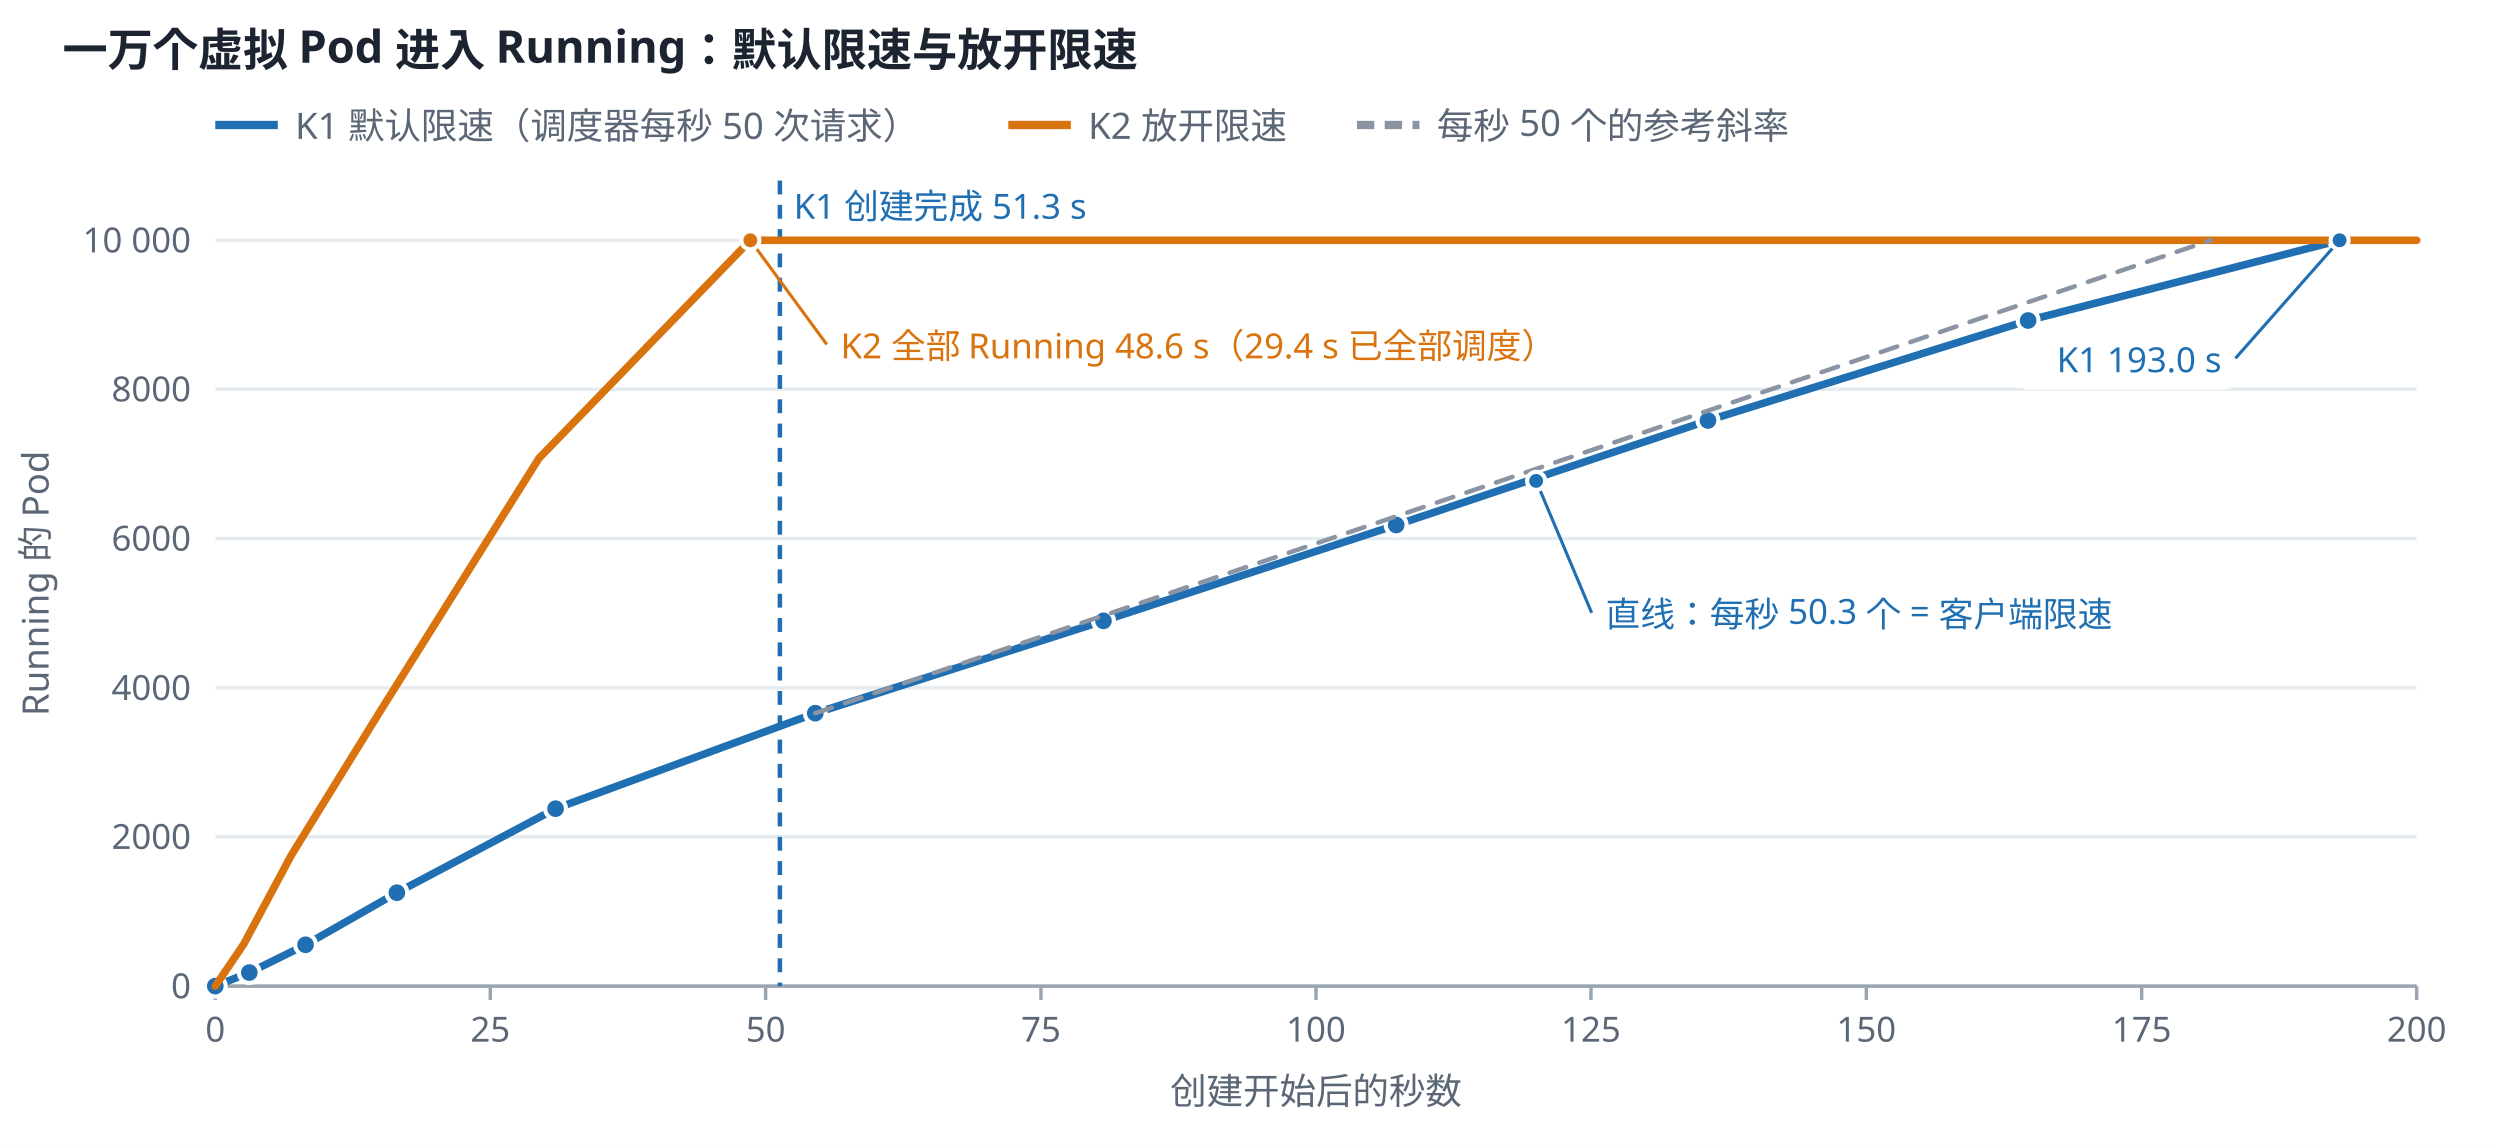
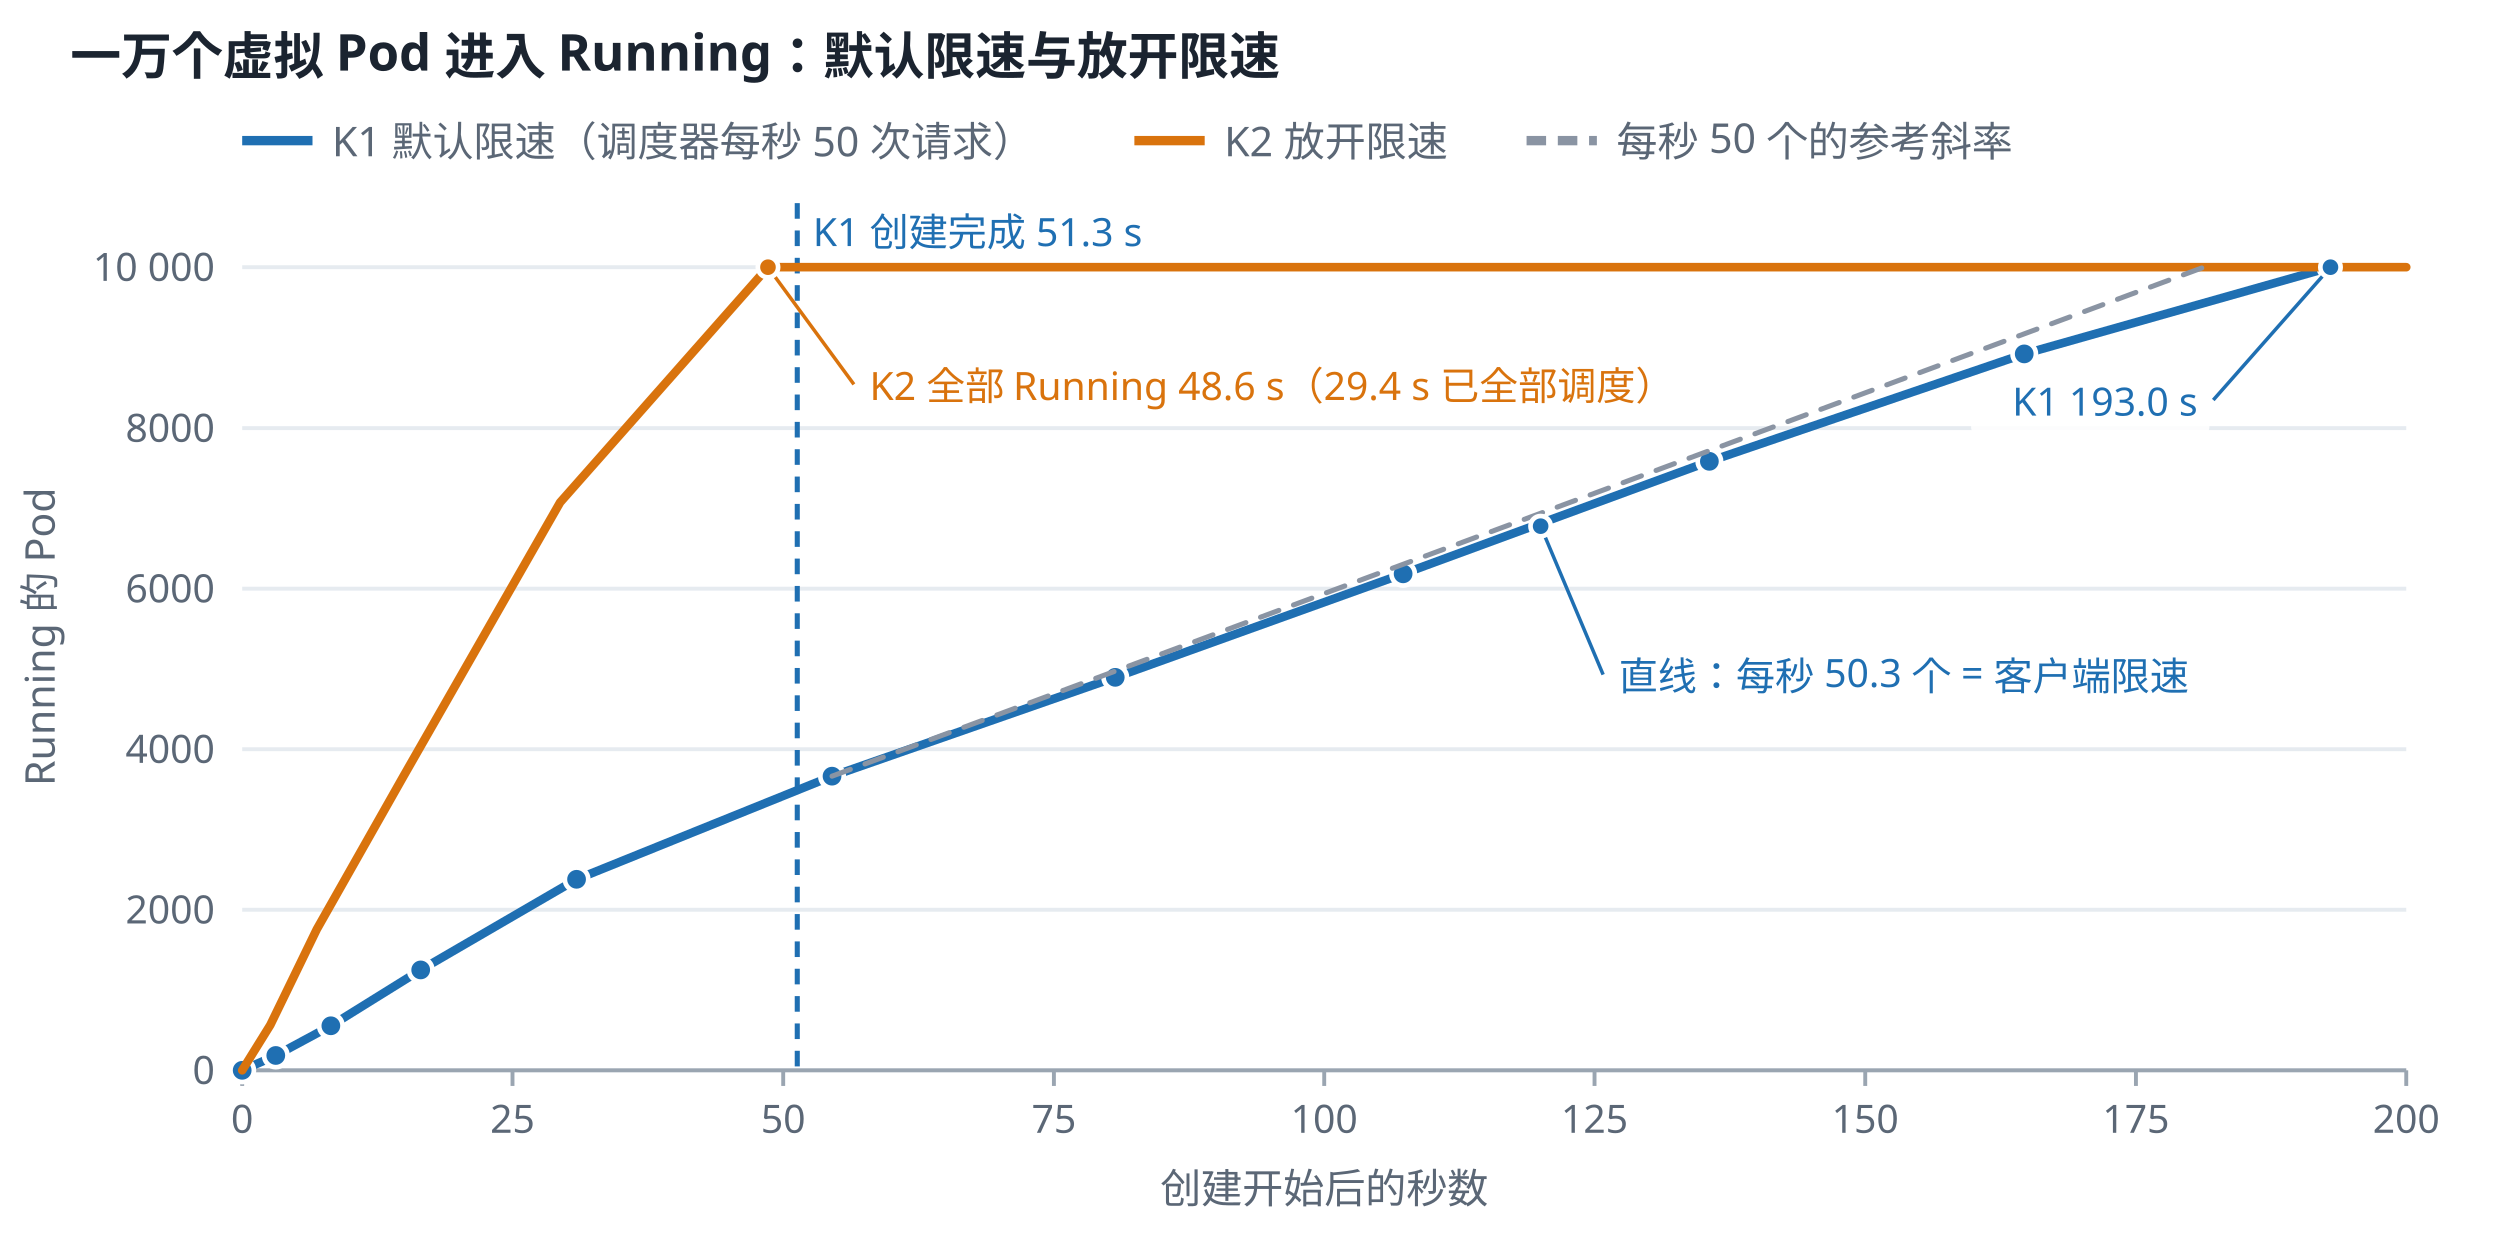
- <svg xmlns="http://www.w3.org/2000/svg" viewBox="0 0 720 330" width="720" height="330" font-family="'Segoe UI','Microsoft YaHei','Noto Sans SC',sans-serif">
+ <svg xmlns="http://www.w3.org/2000/svg" viewBox="0 0 640 320" width="640" height="320" font-family="'Segoe UI','Microsoft YaHei','Noto Sans SC',sans-serif">
  <rect width="100%" height="100%" fill="#ffffff" />
  <text x="18.0" y="19.0" font-size="13" fill="#1b2430" text-anchor="start" font-weight="600">一万个虚拟 Pod 进入 Running：默认限速与放开限速</text>
-   <line x1="62.0" y1="284.0" x2="696.0" y2="284.0" stroke="#e6ebf0" stroke-width="1.0" />
-   <text x="55.0" y="287.5" font-size="10" fill="#5b6776" text-anchor="end" font-weight="normal">0</text>
-   <line x1="62.0" y1="241.0" x2="696.0" y2="241.0" stroke="#e6ebf0" stroke-width="1.0" />
-   <text x="55.0" y="244.5" font-size="10" fill="#5b6776" text-anchor="end" font-weight="normal">2000</text>
-   <line x1="62.0" y1="198.1" x2="696.0" y2="198.1" stroke="#e6ebf0" stroke-width="1.0" />
-   <text x="55.0" y="201.6" font-size="10" fill="#5b6776" text-anchor="end" font-weight="normal">4000</text>
-   <line x1="62.0" y1="155.1" x2="696.0" y2="155.1" stroke="#e6ebf0" stroke-width="1.0" />
-   <text x="55.0" y="158.6" font-size="10" fill="#5b6776" text-anchor="end" font-weight="normal">6000</text>
-   <line x1="62.0" y1="112.1" x2="696.0" y2="112.1" stroke="#e6ebf0" stroke-width="1.0" />
-   <text x="55.0" y="115.6" font-size="10" fill="#5b6776" text-anchor="end" font-weight="normal">8000</text>
-   <line x1="62.0" y1="69.2" x2="696.0" y2="69.2" stroke="#e6ebf0" stroke-width="1.0" />
-   <text x="55.0" y="72.7" font-size="10" fill="#5b6776" text-anchor="end" font-weight="normal">10 000</text>
-   <line x1="62.0" y1="284.0" x2="696.0" y2="284.0" stroke="#9aa5b1" stroke-width="1.0" />
-   <text x="379.0" y="318.0" font-size="10.5" fill="#5b6776" text-anchor="middle" font-weight="normal">创建开始后的秒数</text>
-   <text x="14.0" y="168.0" font-size="10.5" fill="#5b6776" text-anchor="middle" font-weight="normal" transform="rotate(-90 14.0 168.0)">Running 的 Pod</text>
-   <line x1="62.0" y1="284.0" x2="62.0" y2="288.0" stroke="#9aa5b1" stroke-width="1.0" />
-   <text x="62.0" y="300.0" font-size="10" fill="#5b6776" text-anchor="middle" font-weight="normal">0</text>
-   <line x1="141.2" y1="284.0" x2="141.2" y2="288.0" stroke="#9aa5b1" stroke-width="1.0" />
-   <text x="141.2" y="300.0" font-size="10" fill="#5b6776" text-anchor="middle" font-weight="normal">25</text>
-   <line x1="220.5" y1="284.0" x2="220.5" y2="288.0" stroke="#9aa5b1" stroke-width="1.0" />
-   <text x="220.5" y="300.0" font-size="10" fill="#5b6776" text-anchor="middle" font-weight="normal">50</text>
-   <line x1="299.8" y1="284.0" x2="299.8" y2="288.0" stroke="#9aa5b1" stroke-width="1.0" />
-   <text x="299.8" y="300.0" font-size="10" fill="#5b6776" text-anchor="middle" font-weight="normal">75</text>
-   <line x1="379.0" y1="284.0" x2="379.0" y2="288.0" stroke="#9aa5b1" stroke-width="1.0" />
-   <text x="379.0" y="300.0" font-size="10" fill="#5b6776" text-anchor="middle" font-weight="normal">100</text>
-   <line x1="458.2" y1="284.0" x2="458.2" y2="288.0" stroke="#9aa5b1" stroke-width="1.0" />
-   <text x="458.2" y="300.0" font-size="10" fill="#5b6776" text-anchor="middle" font-weight="normal">125</text>
-   <line x1="537.5" y1="284.0" x2="537.5" y2="288.0" stroke="#9aa5b1" stroke-width="1.0" />
-   <text x="537.5" y="300.0" font-size="10" fill="#5b6776" text-anchor="middle" font-weight="normal">150</text>
-   <line x1="616.8" y1="284.0" x2="616.8" y2="288.0" stroke="#9aa5b1" stroke-width="1.0" />
-   <text x="616.8" y="300.0" font-size="10" fill="#5b6776" text-anchor="middle" font-weight="normal">175</text>
-   <line x1="696.0" y1="284.0" x2="696.0" y2="288.0" stroke="#9aa5b1" stroke-width="1.0" />
-   <text x="696.0" y="300.0" font-size="10" fill="#5b6776" text-anchor="middle" font-weight="normal">200</text>
-   <line x1="224.6" y1="52.0" x2="224.6" y2="284.0" stroke="#1f6fb2" stroke-width="1.3" stroke-dasharray="4 3" />
-   <rect x="225.6" y="54.0" width="101.0" height="14.0" fill="#ffffff" stroke="none" stroke-width="1" rx="2" opacity="0.86" />
-   <text x="228.6" y="63.0" font-size="10" fill="#1f6fb2" text-anchor="start" font-weight="normal">K1 创建完成 51.3 s</text>
-   <polyline points="62.0,284.0 71.8,280.1 88.0,272.1 114.3,257.1 160.0,232.9 234.8,205.4 317.8,178.8 402.1,151.2 491.9,121.1 584.1,92.3 673.8,69.2" fill="none" stroke="#1f6fb2" stroke-width="2.2" stroke-linejoin="round" stroke-linecap="round" />
-   <circle cx="62.0" cy="284.0" r="3" fill="#1f6fb2" stroke="#fff" stroke-width="1.2" />
-   <circle cx="71.8" cy="280.1" r="3" fill="#1f6fb2" stroke="#fff" stroke-width="1.2" />
-   <circle cx="88.0" cy="272.1" r="3" fill="#1f6fb2" stroke="#fff" stroke-width="1.2" />
-   <circle cx="114.3" cy="257.1" r="3" fill="#1f6fb2" stroke="#fff" stroke-width="1.2" />
-   <circle cx="160.0" cy="232.9" r="3" fill="#1f6fb2" stroke="#fff" stroke-width="1.2" />
-   <circle cx="234.8" cy="205.4" r="3" fill="#1f6fb2" stroke="#fff" stroke-width="1.2" />
-   <circle cx="317.8" cy="178.8" r="3" fill="#1f6fb2" stroke="#fff" stroke-width="1.2" />
-   <circle cx="402.1" cy="151.2" r="3" fill="#1f6fb2" stroke="#fff" stroke-width="1.2" />
-   <circle cx="491.9" cy="121.1" r="3" fill="#1f6fb2" stroke="#fff" stroke-width="1.2" />
-   <circle cx="584.1" cy="92.3" r="3" fill="#1f6fb2" stroke="#fff" stroke-width="1.2" />
-   <circle cx="673.8" cy="69.2" r="3" fill="#1f6fb2" stroke="#fff" stroke-width="1.2" />
-   <polyline points="62.0,284.0 70.2,271.9 83.9,246.3 109.2,205.3 155.2,132.0 216.1,69.2 696.0,69.2" fill="none" stroke="#d9730d" stroke-width="2.2" stroke-linejoin="round" stroke-linecap="round" />
-   <polyline points="234.8,205.4 636.7,69.2" fill="none" stroke="#8a94a3" stroke-width="1.3" stroke-linejoin="round" stroke-linecap="round" stroke-dasharray="5 4" />
-   <line x1="442.4" y1="138.5" x2="458.4" y2="176.5" stroke="#1f6fb2" stroke-width="0.9" />
-   <circle cx="442.4" cy="138.5" r="2.6" fill="#1f6fb2" stroke="#fff" stroke-width="1.2" />
-   <rect x="459.4" y="171.5" width="165.5" height="14.0" fill="#ffffff" stroke="none" stroke-width="1" rx="2" opacity="0.86" />
-   <text x="462.4" y="180.5" font-size="10" fill="#1f6fb2" text-anchor="start" font-weight="normal">直线：每秒 50.3 个 = 客户端限速</text>
-   <line x1="216.1" y1="69.2" x2="238.1" y2="99.2" stroke="#d9730d" stroke-width="0.9" />
-   <circle cx="216.1" cy="69.2" r="2.6" fill="#d9730d" stroke="#fff" stroke-width="1.2" />
-   <rect x="239.1" y="94.2" width="233.5" height="14.0" fill="#ffffff" stroke="none" stroke-width="1" rx="2" opacity="0.86" />
-   <text x="242.1" y="103.2" font-size="10" fill="#d9730d" text-anchor="start" font-weight="normal">K2 全部 Running 48.6 s（29.4 s 已全部调度）</text>
-   <line x1="673.8" y1="69.2" x2="643.8" y2="103.2" stroke="#1f6fb2" stroke-width="0.9" />
-   <circle cx="673.8" cy="69.2" r="2.6" fill="#1f6fb2" stroke="#fff" stroke-width="1.2" />
-   <rect x="581.8" y="98.2" width="61.0" height="14.0" fill="#ffffff" stroke="none" stroke-width="1" rx="2" opacity="0.86" />
-   <text x="639.8" y="107.2" font-size="10" fill="#1f6fb2" text-anchor="end" font-weight="normal">K1 193.0 s</text>
+   <line x1="62.0" y1="274.0" x2="616.0" y2="274.0" stroke="#e6ebf0" stroke-width="1.0" />
+   <text x="55.0" y="277.5" font-size="10" fill="#5b6776" text-anchor="end" font-weight="normal">0</text>
+   <line x1="62.0" y1="232.9" x2="616.0" y2="232.9" stroke="#e6ebf0" stroke-width="1.0" />
+   <text x="55.0" y="236.4" font-size="10" fill="#5b6776" text-anchor="end" font-weight="normal">2000</text>
+   <line x1="62.0" y1="191.8" x2="616.0" y2="191.8" stroke="#e6ebf0" stroke-width="1.0" />
+   <text x="55.0" y="195.3" font-size="10" fill="#5b6776" text-anchor="end" font-weight="normal">4000</text>
+   <line x1="62.0" y1="150.7" x2="616.0" y2="150.7" stroke="#e6ebf0" stroke-width="1.0" />
+   <text x="55.0" y="154.2" font-size="10" fill="#5b6776" text-anchor="end" font-weight="normal">6000</text>
+   <line x1="62.0" y1="109.6" x2="616.0" y2="109.6" stroke="#e6ebf0" stroke-width="1.0" />
+   <text x="55.0" y="113.1" font-size="10" fill="#5b6776" text-anchor="end" font-weight="normal">8000</text>
+   <line x1="62.0" y1="68.4" x2="616.0" y2="68.4" stroke="#e6ebf0" stroke-width="1.0" />
+   <text x="55.0" y="71.9" font-size="10" fill="#5b6776" text-anchor="end" font-weight="normal">10 000</text>
+   <line x1="62.0" y1="274.0" x2="616.0" y2="274.0" stroke="#9aa5b1" stroke-width="1.0" />
+   <text x="339.0" y="308.0" font-size="10.5" fill="#5b6776" text-anchor="middle" font-weight="normal">创建开始后的秒数</text>
+   <text x="14.0" y="163.0" font-size="10.5" fill="#5b6776" text-anchor="middle" font-weight="normal" transform="rotate(-90 14.0 163.0)">Running 的 Pod</text>
+   <line x1="62.0" y1="274.0" x2="62.0" y2="278.0" stroke="#9aa5b1" stroke-width="1.0" />
+   <text x="62.0" y="290.0" font-size="10" fill="#5b6776" text-anchor="middle" font-weight="normal">0</text>
+   <line x1="131.2" y1="274.0" x2="131.2" y2="278.0" stroke="#9aa5b1" stroke-width="1.0" />
+   <text x="131.2" y="290.0" font-size="10" fill="#5b6776" text-anchor="middle" font-weight="normal">25</text>
+   <line x1="200.5" y1="274.0" x2="200.5" y2="278.0" stroke="#9aa5b1" stroke-width="1.0" />
+   <text x="200.5" y="290.0" font-size="10" fill="#5b6776" text-anchor="middle" font-weight="normal">50</text>
+   <line x1="269.8" y1="274.0" x2="269.8" y2="278.0" stroke="#9aa5b1" stroke-width="1.0" />
+   <text x="269.8" y="290.0" font-size="10" fill="#5b6776" text-anchor="middle" font-weight="normal">75</text>
+   <line x1="339.0" y1="274.0" x2="339.0" y2="278.0" stroke="#9aa5b1" stroke-width="1.0" />
+   <text x="339.0" y="290.0" font-size="10" fill="#5b6776" text-anchor="middle" font-weight="normal">100</text>
+   <line x1="408.2" y1="274.0" x2="408.2" y2="278.0" stroke="#9aa5b1" stroke-width="1.0" />
+   <text x="408.2" y="290.0" font-size="10" fill="#5b6776" text-anchor="middle" font-weight="normal">125</text>
+   <line x1="477.5" y1="274.0" x2="477.5" y2="278.0" stroke="#9aa5b1" stroke-width="1.0" />
+   <text x="477.5" y="290.0" font-size="10" fill="#5b6776" text-anchor="middle" font-weight="normal">150</text>
+   <line x1="546.8" y1="274.0" x2="546.8" y2="278.0" stroke="#9aa5b1" stroke-width="1.0" />
+   <text x="546.8" y="290.0" font-size="10" fill="#5b6776" text-anchor="middle" font-weight="normal">175</text>
+   <line x1="616.0" y1="274.0" x2="616.0" y2="278.0" stroke="#9aa5b1" stroke-width="1.0" />
+   <text x="616.0" y="290.0" font-size="10" fill="#5b6776" text-anchor="middle" font-weight="normal">200</text>
+   <line x1="204.1" y1="52.0" x2="204.1" y2="274.0" stroke="#1f6fb2" stroke-width="1.3" stroke-dasharray="4 3" />
+   <rect x="205.1" y="54.0" width="101.0" height="14.0" fill="#ffffff" stroke="none" stroke-width="1" rx="2" opacity="0.86" />
+   <text x="208.1" y="63.0" font-size="10" fill="#1f6fb2" text-anchor="start" font-weight="normal">K1 创建完成 51.3 s</text>
+   <polyline points="62.0,274.0 70.6,270.2 84.7,262.6 107.7,248.3 147.6,225.1 213.0,198.7 285.5,173.4 359.2,146.9 437.6,118.1 518.2,90.6 596.6,68.4" fill="none" stroke="#1f6fb2" stroke-width="2.2" stroke-linejoin="round" stroke-linecap="round" />
+   <circle cx="62.0" cy="274.0" r="3" fill="#1f6fb2" stroke="#fff" stroke-width="1.2" />
+   <circle cx="70.6" cy="270.2" r="3" fill="#1f6fb2" stroke="#fff" stroke-width="1.2" />
+   <circle cx="84.7" cy="262.6" r="3" fill="#1f6fb2" stroke="#fff" stroke-width="1.2" />
+   <circle cx="107.7" cy="248.3" r="3" fill="#1f6fb2" stroke="#fff" stroke-width="1.2" />
+   <circle cx="147.6" cy="225.1" r="3" fill="#1f6fb2" stroke="#fff" stroke-width="1.2" />
+   <circle cx="213.0" cy="198.7" r="3" fill="#1f6fb2" stroke="#fff" stroke-width="1.2" />
+   <circle cx="285.5" cy="173.4" r="3" fill="#1f6fb2" stroke="#fff" stroke-width="1.2" />
+   <circle cx="359.2" cy="146.9" r="3" fill="#1f6fb2" stroke="#fff" stroke-width="1.2" />
+   <circle cx="437.6" cy="118.1" r="3" fill="#1f6fb2" stroke="#fff" stroke-width="1.2" />
+   <circle cx="518.2" cy="90.6" r="3" fill="#1f6fb2" stroke="#fff" stroke-width="1.2" />
+   <circle cx="596.6" cy="68.4" r="3" fill="#1f6fb2" stroke="#fff" stroke-width="1.2" />
+   <polyline points="62.0,274.0 69.2,262.4 81.1,237.9 103.3,198.7 143.4,128.6 196.6,68.4 616.0,68.4" fill="none" stroke="#d9730d" stroke-width="2.2" stroke-linejoin="round" stroke-linecap="round" />
+   <polyline points="213.0,198.7 564.2,68.4" fill="none" stroke="#8a94a3" stroke-width="1.3" stroke-linejoin="round" stroke-linecap="round" stroke-dasharray="5 4" />
+   <line x1="394.4" y1="134.7" x2="410.4" y2="172.7" stroke="#1f6fb2" stroke-width="0.9" />
+   <circle cx="394.4" cy="134.7" r="2.6" fill="#1f6fb2" stroke="#fff" stroke-width="1.2" />
+   <rect x="411.4" y="167.7" width="165.5" height="14.0" fill="#ffffff" stroke="none" stroke-width="1" rx="2" opacity="0.86" />
+   <text x="414.4" y="176.7" font-size="10" fill="#1f6fb2" text-anchor="start" font-weight="normal">直线：每秒 50.3 个 = 客户端限速</text>
+   <line x1="196.6" y1="68.4" x2="218.6" y2="98.4" stroke="#d9730d" stroke-width="0.9" />
+   <circle cx="196.6" cy="68.4" r="2.6" fill="#d9730d" stroke="#fff" stroke-width="1.2" />
+   <rect x="219.6" y="93.4" width="233.5" height="14.0" fill="#ffffff" stroke="none" stroke-width="1" rx="2" opacity="0.86" />
+   <text x="222.6" y="102.4" font-size="10" fill="#d9730d" text-anchor="start" font-weight="normal">K2 全部 Running 48.6 s（29.4 s 已全部调度）</text>
+   <line x1="596.6" y1="68.4" x2="566.6" y2="102.4" stroke="#1f6fb2" stroke-width="0.9" />
+   <circle cx="596.6" cy="68.4" r="2.6" fill="#1f6fb2" stroke="#fff" stroke-width="1.2" />
+   <rect x="504.6" y="97.4" width="61.0" height="14.0" fill="#ffffff" stroke="none" stroke-width="1" rx="2" opacity="0.86" />
+   <text x="562.6" y="106.4" font-size="10" fill="#1f6fb2" text-anchor="end" font-weight="normal">K1 193.0 s</text>
  <line x1="62.0" y1="36.0" x2="80.0" y2="36.0" stroke="#1f6fb2" stroke-width="2.4" />
  <text x="85.0" y="40.0" font-size="10.5" fill="#5b6776" text-anchor="start" font-weight="normal">K1 默认限速（调度器每秒 50 次请求）</text>
  <line x1="290.4" y1="36.0" x2="308.4" y2="36.0" stroke="#d9730d" stroke-width="2.4" />
  <text x="313.4" y="40.0" font-size="10.5" fill="#5b6776" text-anchor="start" font-weight="normal">K2 放开限速</text>
  <line x1="390.8" y1="36.0" x2="408.8" y2="36.0" stroke="#8a94a3" stroke-width="2.4" stroke-dasharray="5 3" />
  <text x="413.8" y="40.0" font-size="10.5" fill="#5b6776" text-anchor="start" font-weight="normal">每秒 50 个的参考斜率</text>
</svg>
